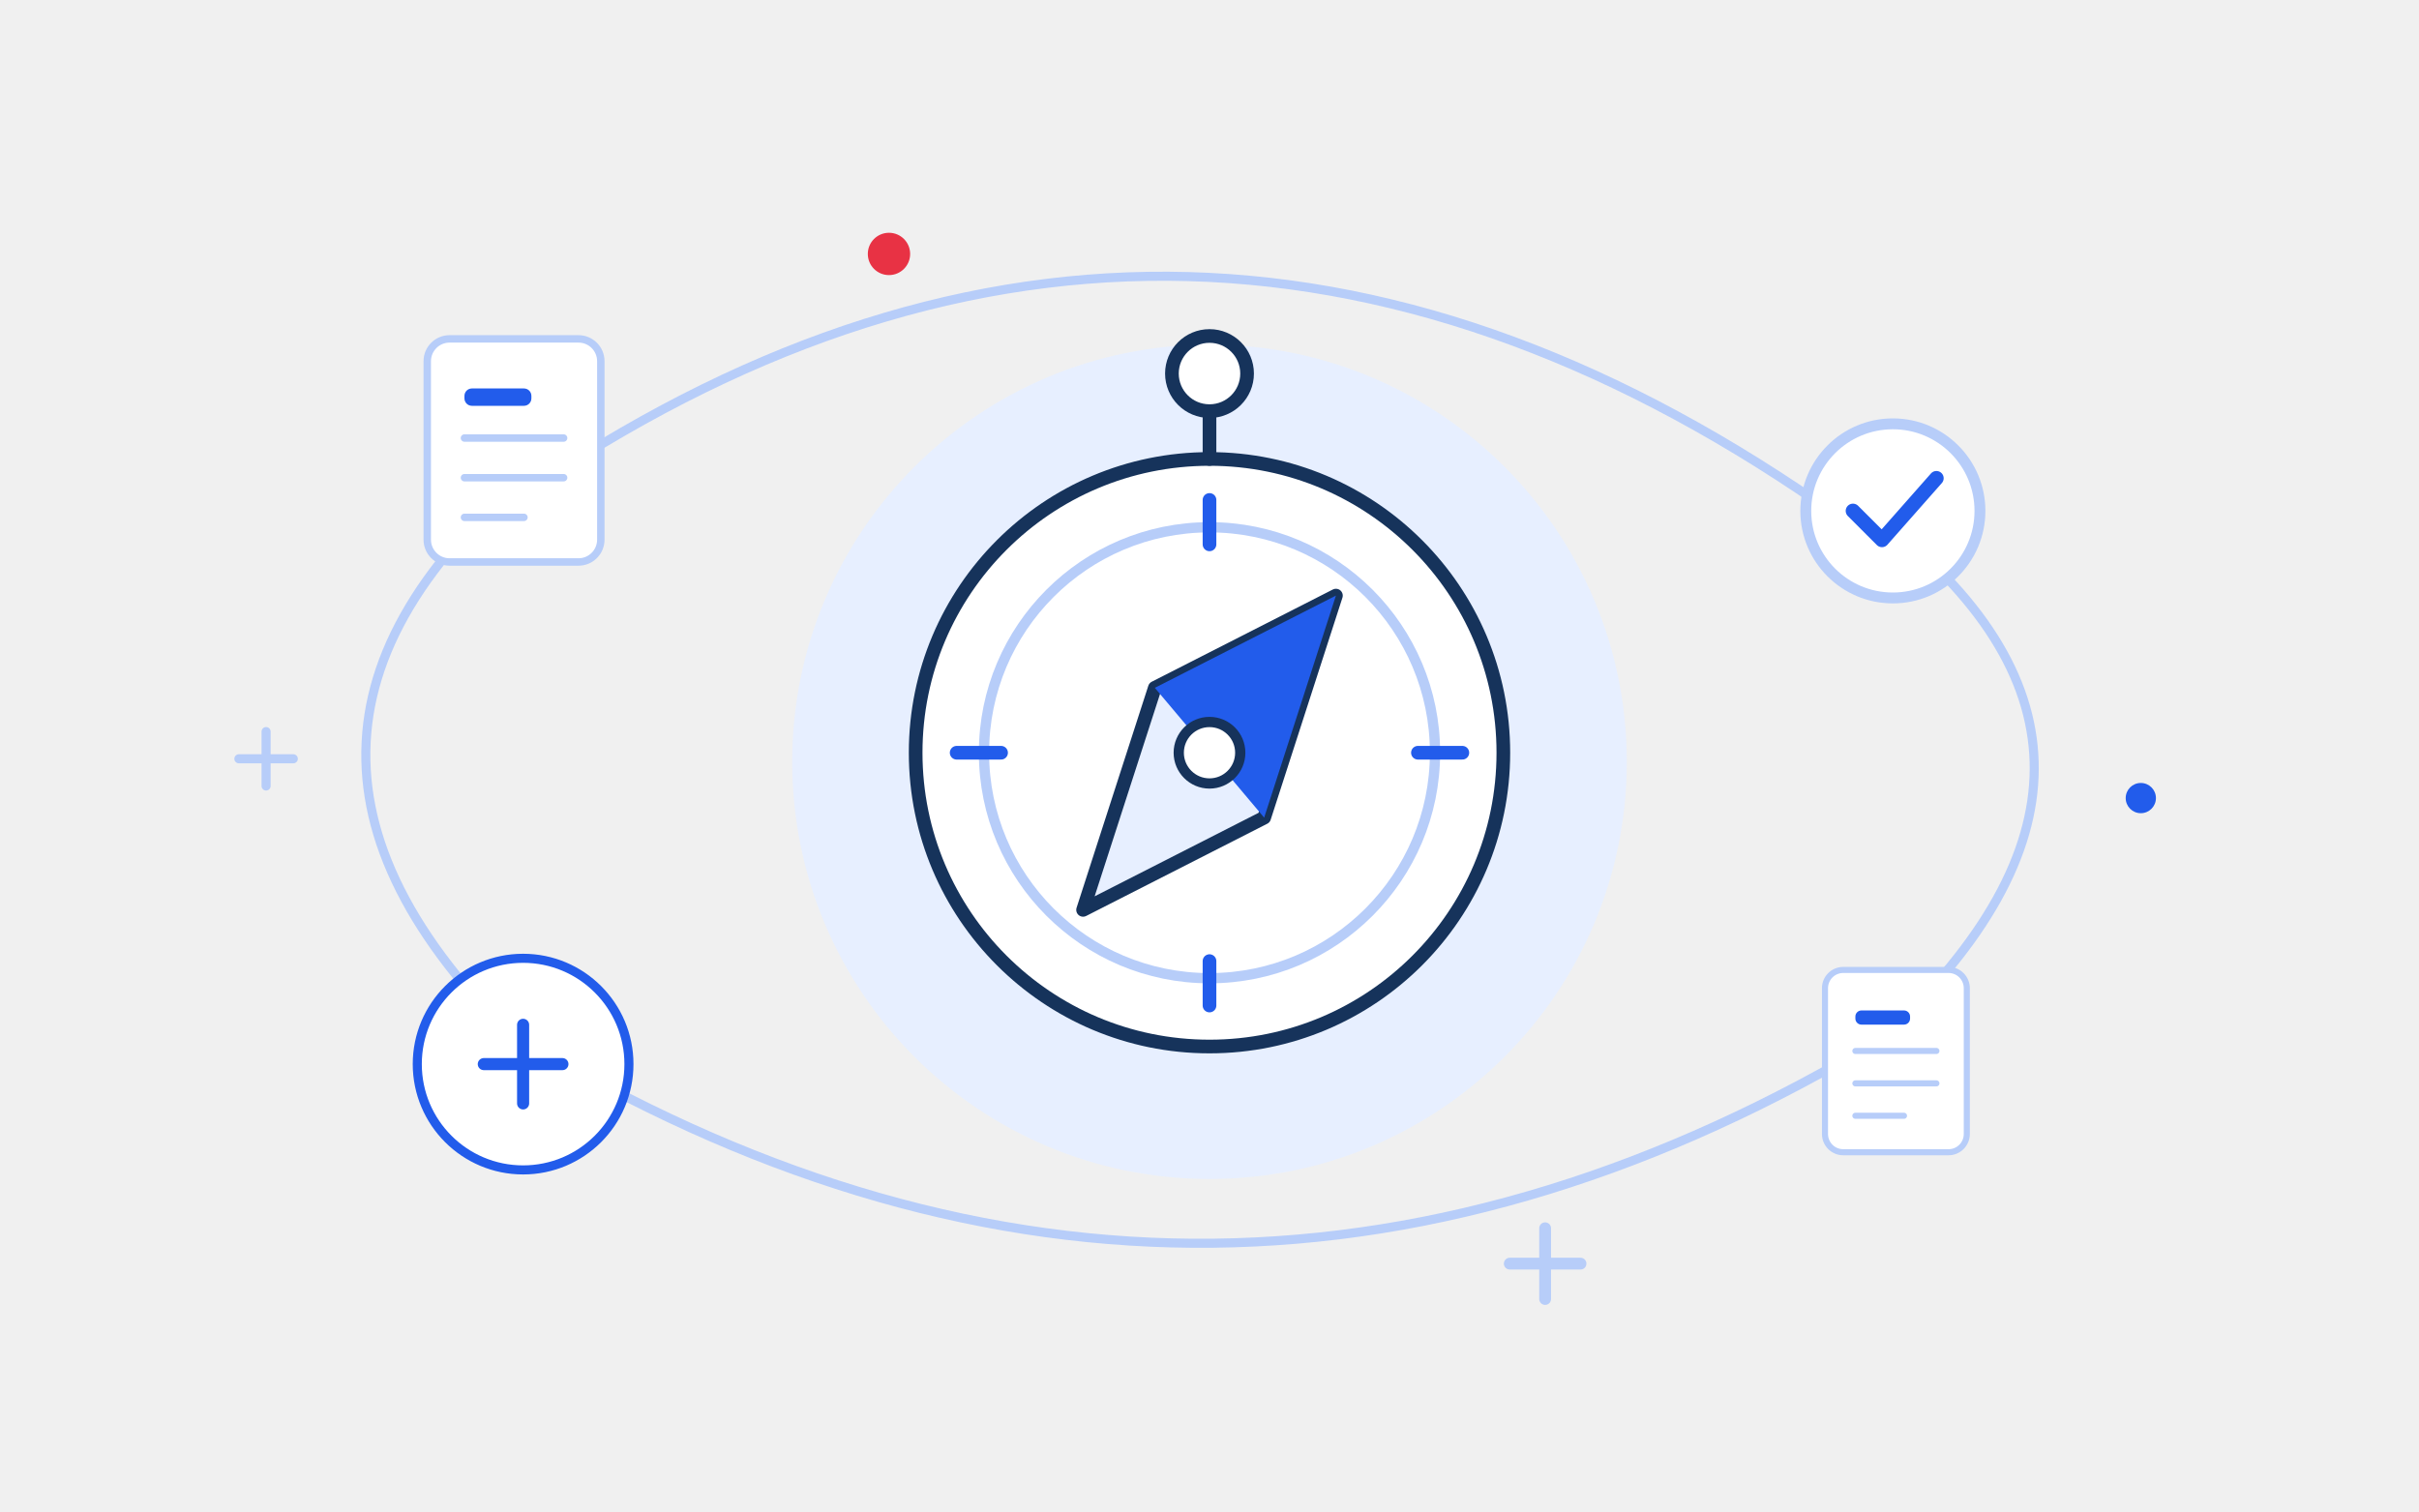
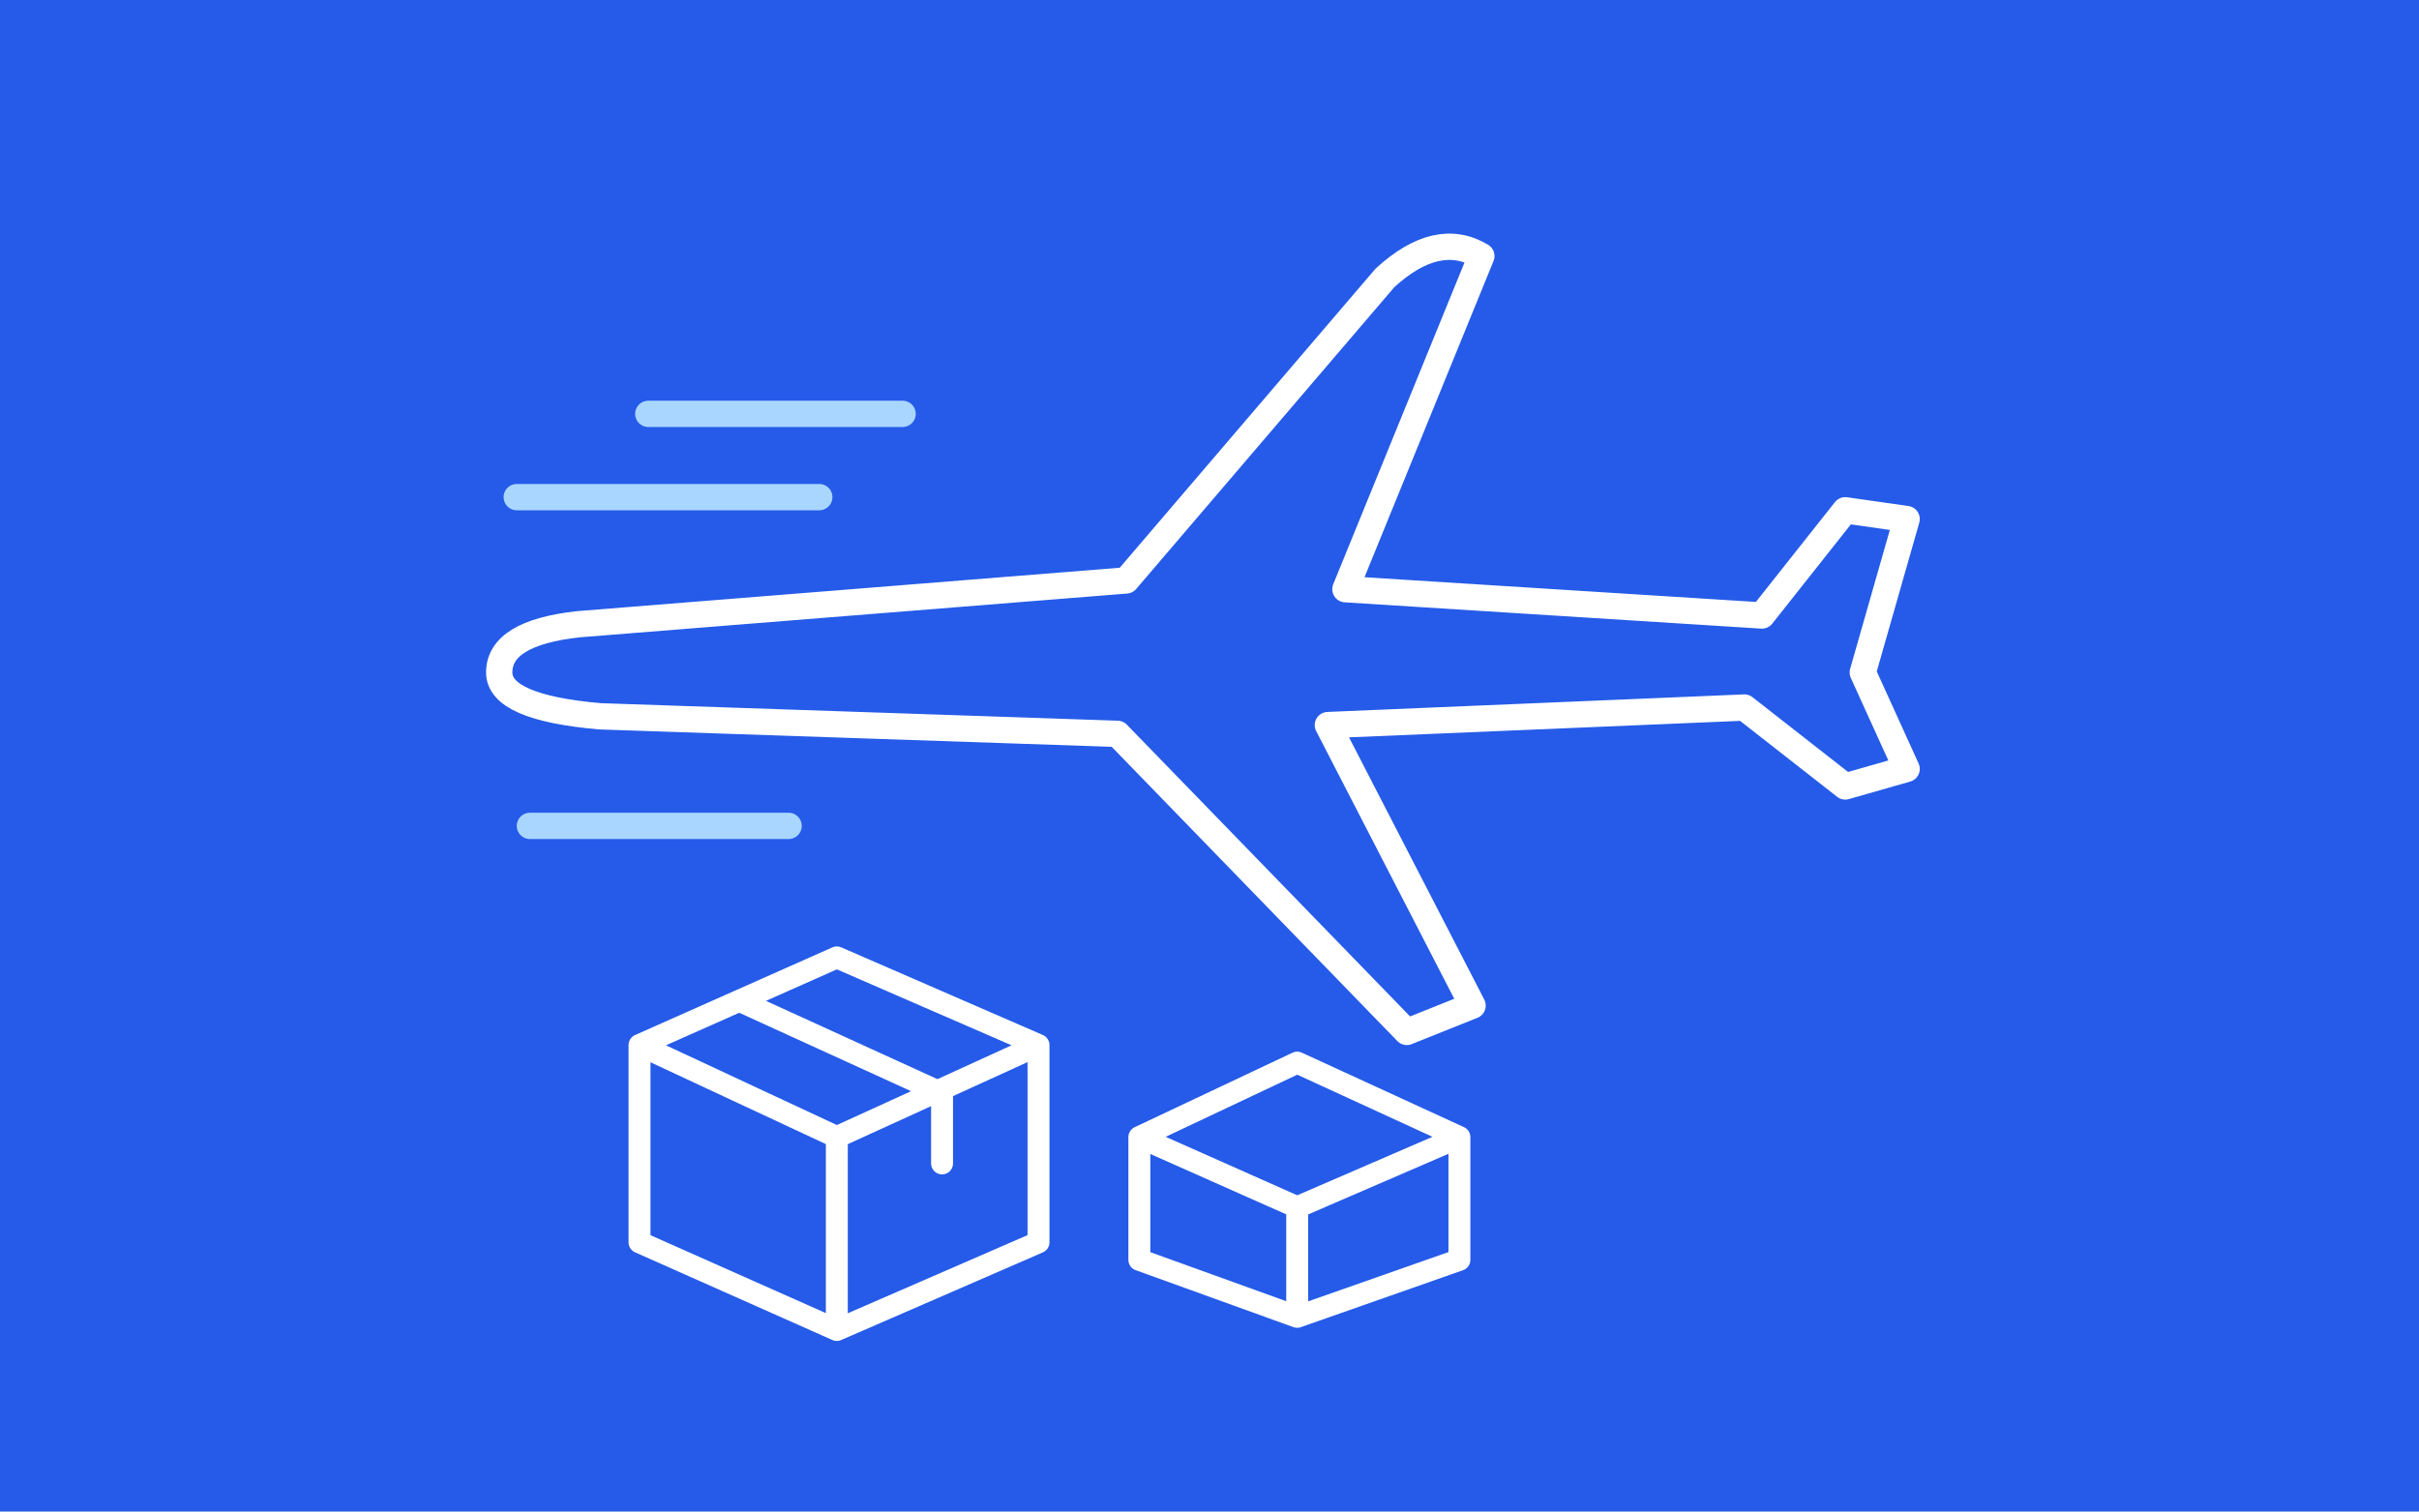
<svg xmlns="http://www.w3.org/2000/svg" viewBox="0 0 800 500" width="800" height="500" fill="none" aria-hidden="true" focusable="false" data-wcs-illustration="28">
-   <path d="M186 155Q399 18 615 176M180 348Q401 477 623 343M174 157Q66 249 178 351M625 174Q721 251 624 342" fill="none" stroke="#B7CDF9" stroke-width="3" stroke-linecap="round" stroke-linejoin="round" />
-   <circle cx="400" cy="252" r="138" fill="#E7EFFF" />
-   <g transform="translate(400 249) scale(1.13)">
-     <circle cx="0" cy="0" r="86" fill="#FFFFFF" stroke="#16335B" stroke-width="4" />
-     <circle cx="0" cy="0" r="66" fill="none" stroke="#B7CDF9" stroke-width="3" />
-     <path d="M0-74V-61M74 0H61M0 74V61M-74 0H-61" fill="none" stroke="#225CEB" stroke-width="4" stroke-linecap="round" stroke-linejoin="round" />
-     <path d="M37-46L16 19-37 46-16-19Z" fill="#E7EFFF" stroke="#16335B" stroke-width="4" stroke-linecap="round" stroke-linejoin="round" />
-     <path d="M37-46L16 19-16-19Z" fill="#225CEB" />
-     <circle cx="0" cy="0" r="9" fill="#FFFFFF" stroke="#16335B" stroke-width="3" />
-     <circle cx="0" cy="-111" r="11" fill="#FFFFFF" stroke="#16335B" stroke-width="4" />
-     <path d="M0-99V-86" fill="none" stroke="#16335B" stroke-width="4" stroke-linecap="round" stroke-linejoin="round" />
+   <rect width="800" height="500" fill="#255BE8" />
+   <g transform="translate(110 32.5) scale(1.45)">
+     <path d="M56 120L181 110L240 41Q252 30 262 36L231 112L326 118L345 94L359 96L349 131L359 153L345 157L322 139L227 143L260 207L245 213L179 145L61 141Q38 139 38 131Q38 122 56 120Z" fill="none" stroke="#FFFFFF" stroke-width="6" stroke-linecap="round" stroke-linejoin="round" />
+     <path d="M72 72H130M42 91H111M45 166H104" fill="none" stroke="#A9D6FF" stroke-width="6" stroke-linecap="round" stroke-linejoin="round" />
+     <path d="M70 216L115 196L161 216V261L115 281L70 261ZM70 216L115 237L161 216M115 237V281M93 206L139 227V243" fill="none" stroke="#FFFFFF" stroke-width="5" stroke-linecap="round" stroke-linejoin="round" />
+     <path d="M184 237L220 220L257 237V265L220 278L184 265ZM184 237L220 253L257 237M220 253V278" fill="none" stroke="#FFFFFF" stroke-width="5" stroke-linecap="round" stroke-linejoin="round" />
  </g>
-   <g transform="translate(170 149) scale(0.82)">
-     <rect x="-35" y="-45" width="70" height="90" rx="9" fill="#FFFFFF" stroke="#B7CDF9" stroke-width="3" />
-     <rect x="-20" y="-25" width="27" height="7" rx="3" fill="#225CEB" />
-     <path d="M-20-5H20M-20 11H20M-20 27H4" fill="none" stroke="#B7CDF9" stroke-width="3" stroke-linecap="round" stroke-linejoin="round" />
-   </g>
-   <g transform="translate(626 169) scale(1.2)">
-     <circle cx="0" cy="0" r="24" fill="#FFFFFF" stroke="#B7CDF9" stroke-width="3" />
-     <path d="M-11 0L-3 8 12-9" fill="none" stroke="#225CEB" stroke-width="4" stroke-linecap="round" stroke-linejoin="round" />
-   </g>
-   <g transform="translate(627 351) scale(0.67)">
-     <rect x="-35" y="-45" width="70" height="90" rx="9" fill="#FFFFFF" stroke="#B7CDF9" stroke-width="3" />
-     <rect x="-20" y="-25" width="27" height="7" rx="3" fill="#225CEB" />
-     <path d="M-20-5H20M-20 11H20M-20 27H4" fill="none" stroke="#B7CDF9" stroke-width="3" stroke-linecap="round" stroke-linejoin="round" />
-   </g>
-   <circle cx="173" cy="352" r="35" fill="#FFFFFF" stroke="#225CEB" stroke-width="3" />
-   <path d="M160 352H186M173 339V365" fill="none" stroke="#225CEB" stroke-width="4" stroke-linecap="round" stroke-linejoin="round" />
-   <circle cx="294" cy="84" r="7" fill="#E83244" />
-   <g transform="translate(511 418) scale(1.3)">
-     <path d="M0-9V9M-9 0H9" fill="none" stroke="#B7CDF9" stroke-width="3" stroke-linecap="round" stroke-linejoin="round" />
-   </g>
-   <g transform="translate(88 251) scale(1)">
-     <path d="M0-9V9M-9 0H9" fill="none" stroke="#B7CDF9" stroke-width="3" stroke-linecap="round" stroke-linejoin="round" />
-   </g>
-   <circle cx="708" cy="264" r="5" fill="#225CEB" />
</svg>
